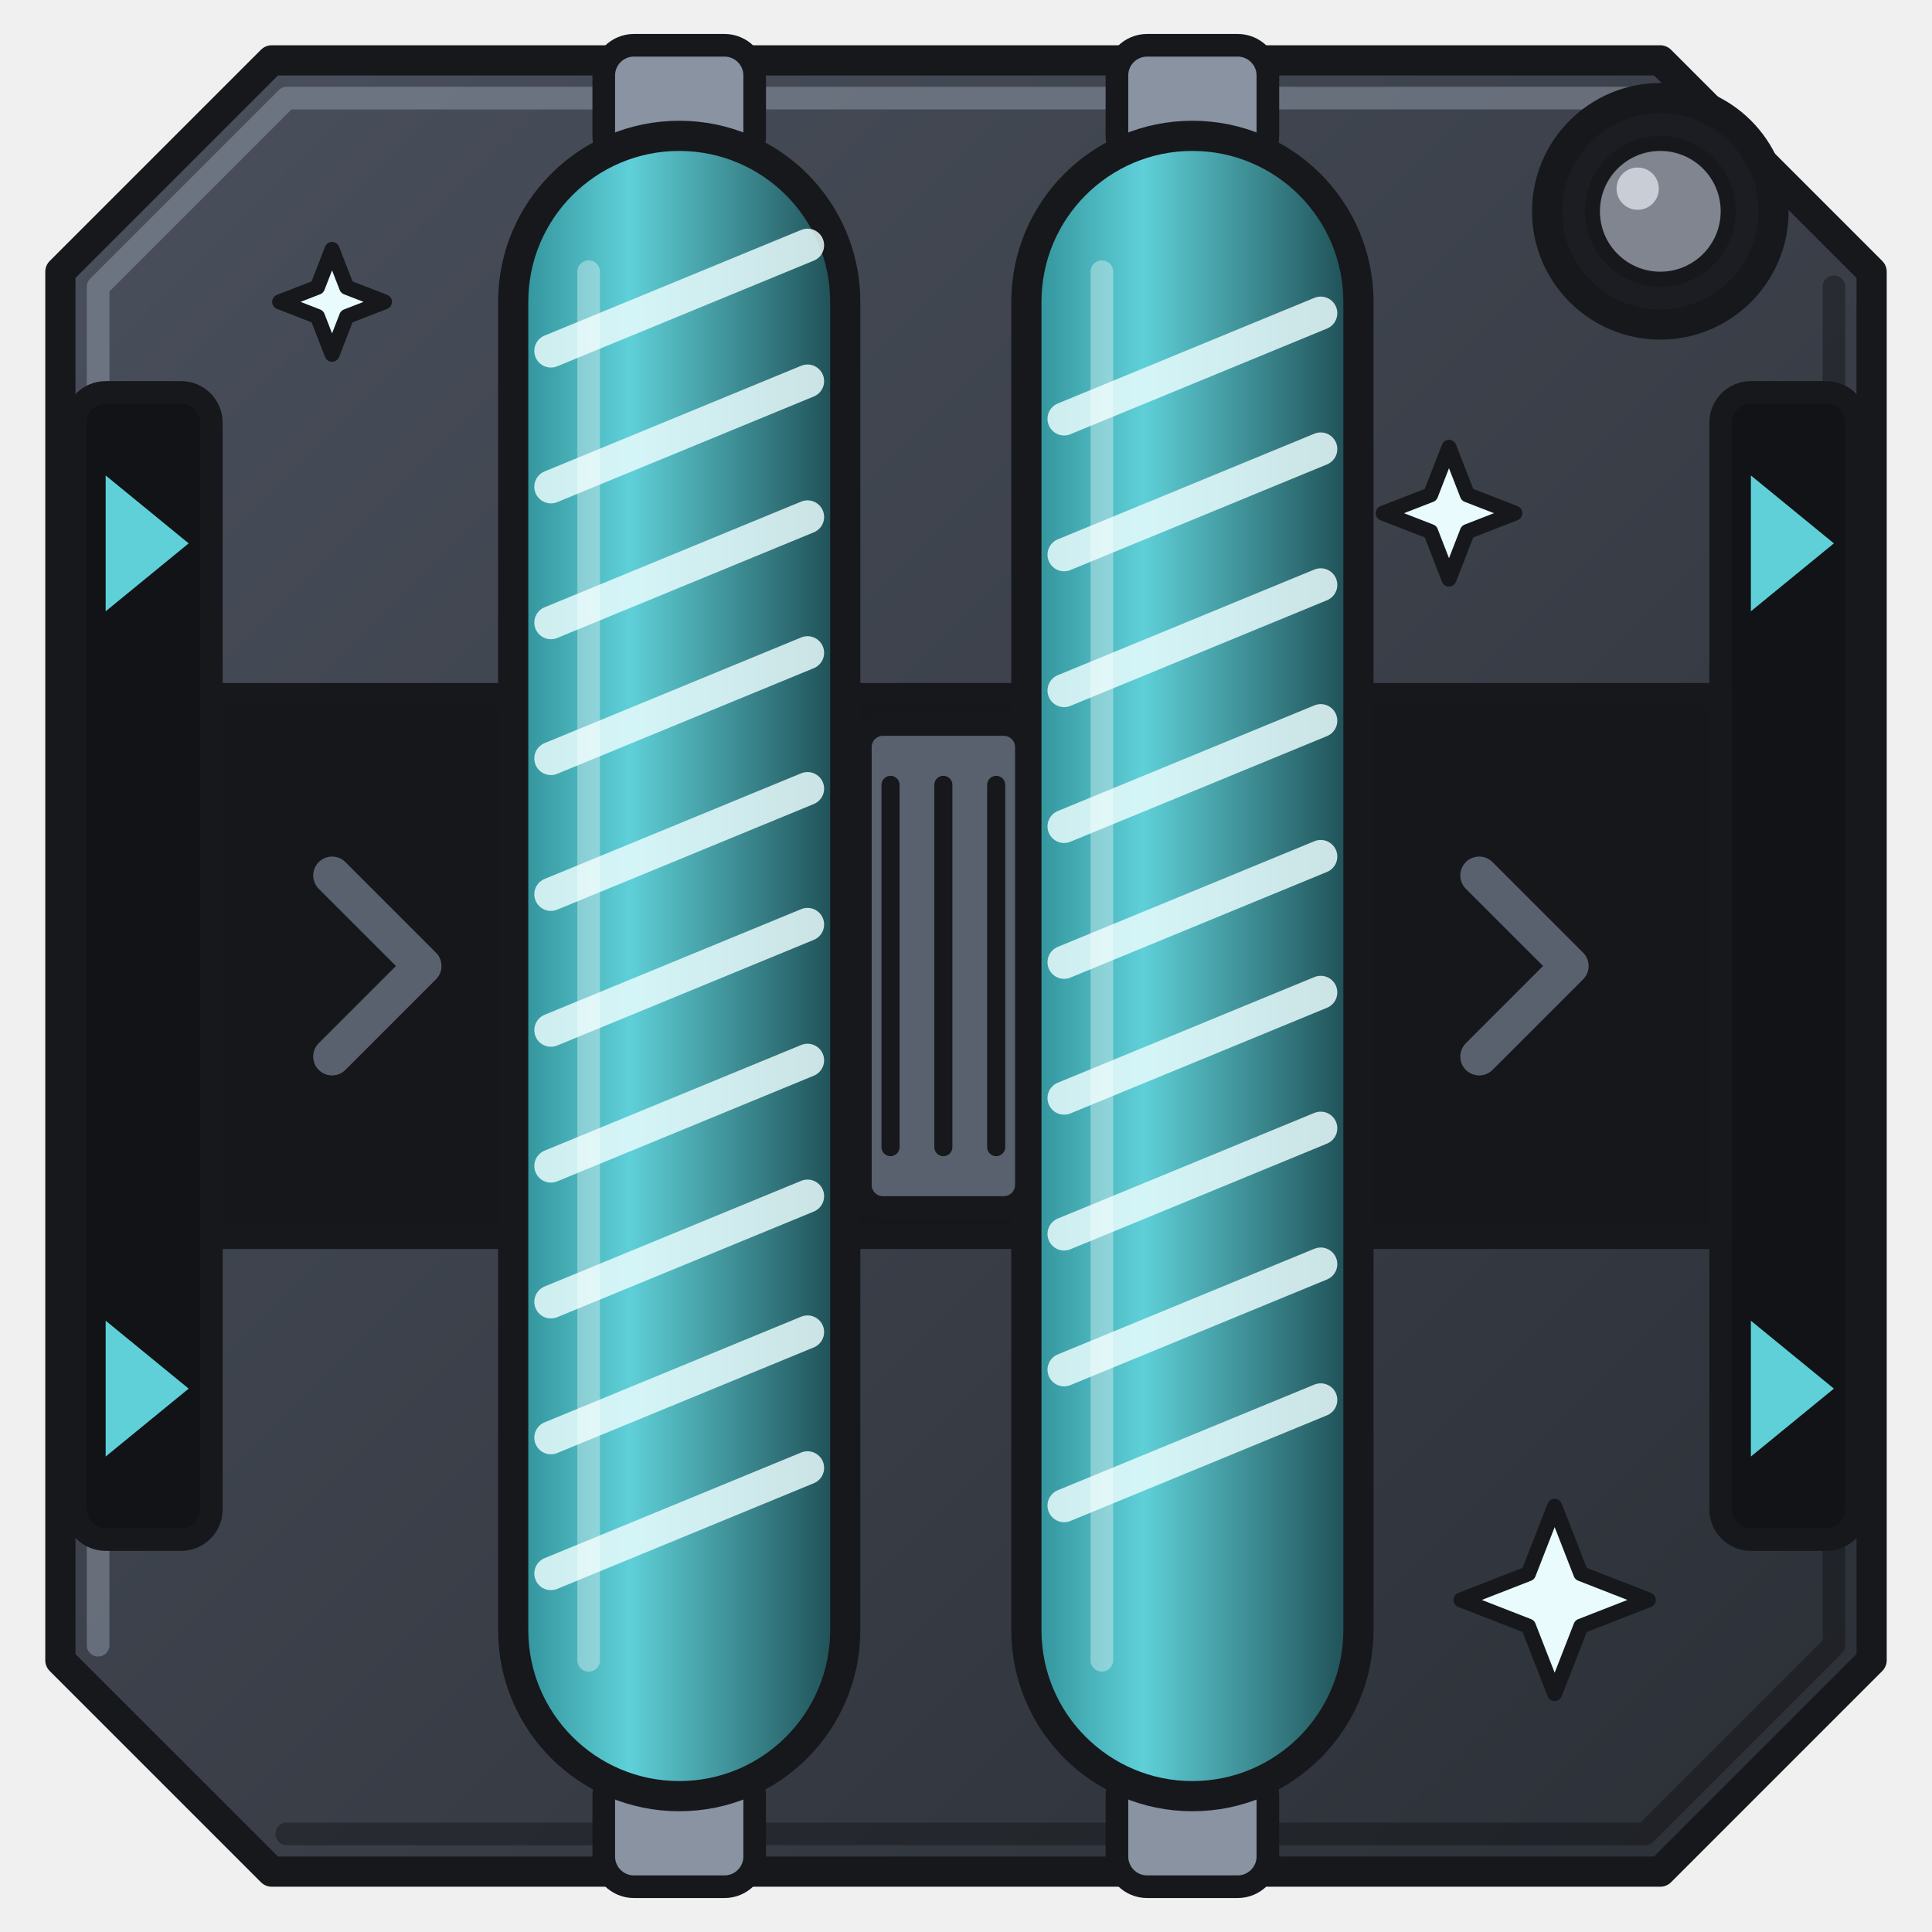
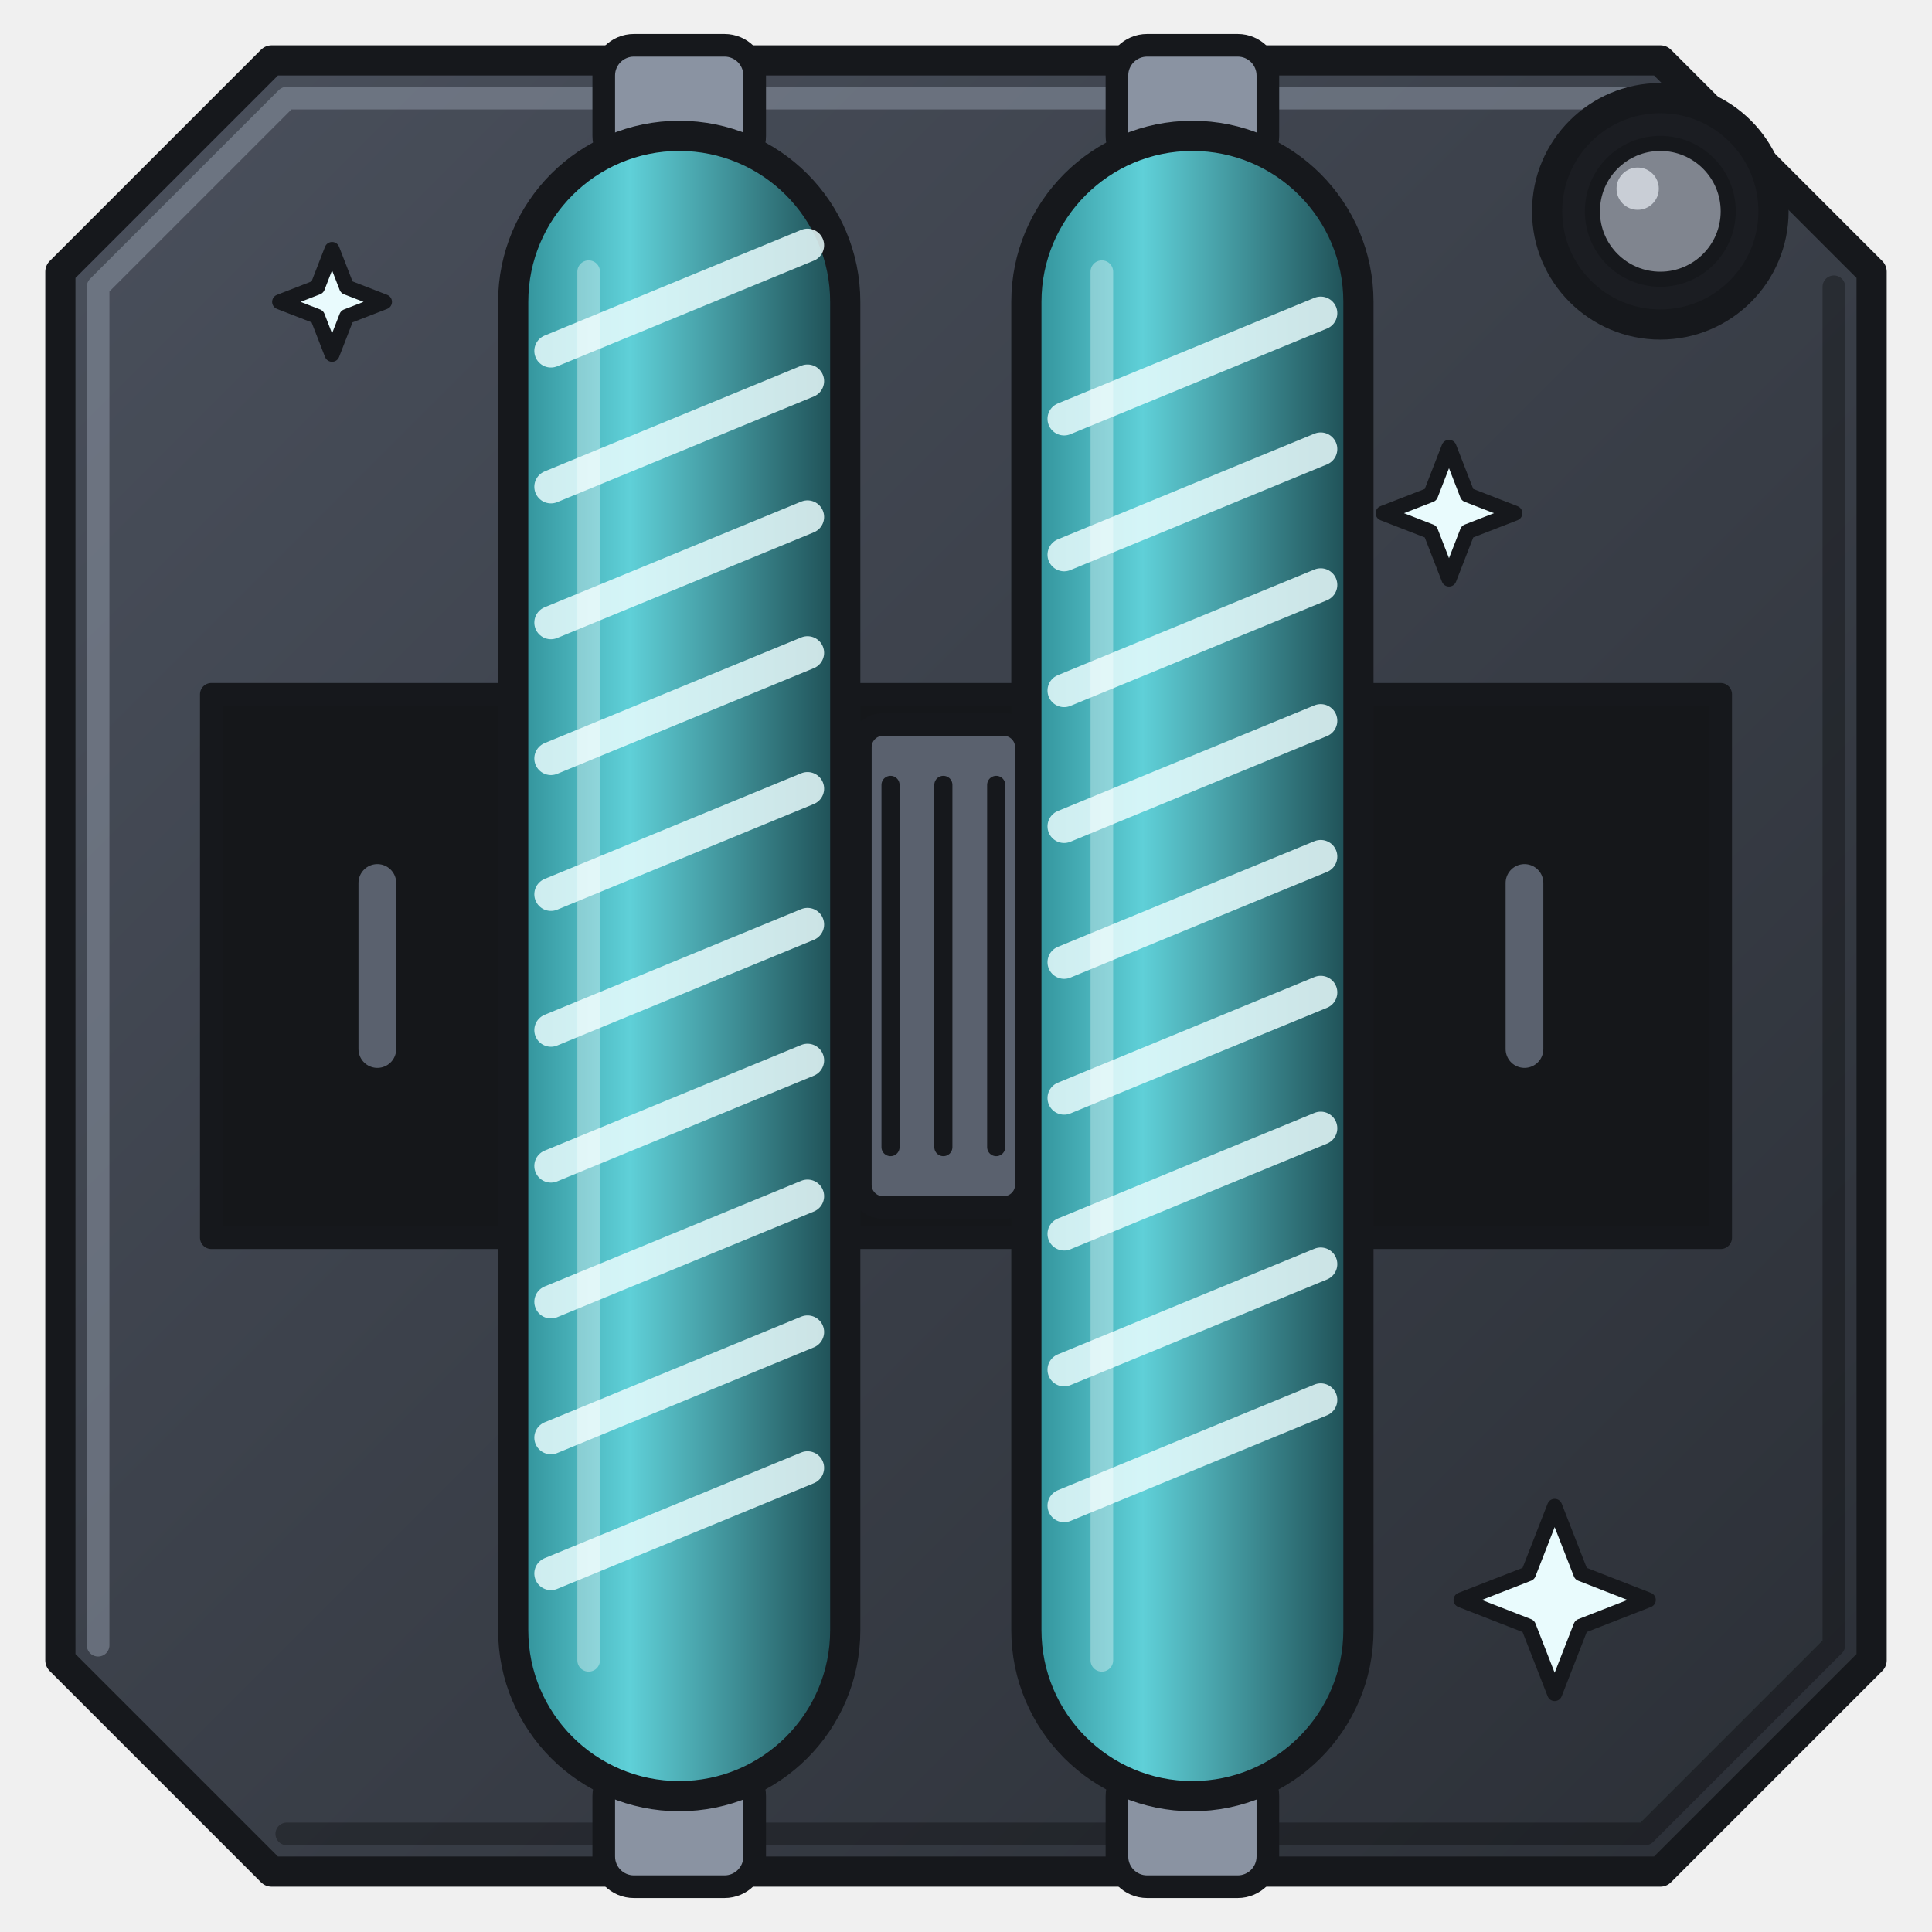
<svg xmlns="http://www.w3.org/2000/svg" width="128" height="128" viewBox="0 0 128 128">
  <defs>
    <linearGradient id="gb" x1="0" y1="0" x2="1" y2="1">
      <stop offset="0" stop-color="#4A505C" />
      <stop offset="1" stop-color="#2B2F36" />
    </linearGradient>
    <linearGradient id="gs" x1="0" y1="0" x2="1" y2="1">
      <stop offset="0" stop-color="#727B8A" />
      <stop offset="1" stop-color="#474D58" />
    </linearGradient>
    <linearGradient id="roll" x1="0" y1="0" x2="1" y2="0">
      <stop offset="0" stop-color="#2F8E96" />
      <stop offset="0.35" stop-color="#5FD0D8" />
      <stop offset="1" stop-color="#1C4A50" />
    </linearGradient>
  </defs>
  <path d="M18,4 L110,4 L124,18 L124,110 L110,124 L18,124 L4,110 L4,18 Z" fill="url(#gb)" stroke="#16181C" stroke-width="2" stroke-linejoin="round" stroke-linecap="round" />
  <path d="M19,6.5 H109 M6.5,19 V109 M19,6.5 L6.5,19" fill="none" stroke="#8A93A2" stroke-width="1.5" stroke-linejoin="round" stroke-linecap="round" opacity="0.55" />
  <path d="M19,121.5 H109 M121.5,19 V109 M109,121.5 L121.5,109" fill="none" stroke="#000000" stroke-width="1.5" stroke-linejoin="round" stroke-linecap="round" opacity="0.3" />
-   <rect x="5" y="26" width="9" height="76" rx="2" fill="#111316" stroke="#16181C" stroke-width="1.5" stroke-linejoin="round" stroke-linecap="round" />
-   <path d="M7,31.5 L12.5,36 L7,40.5 Z" fill="#5FD0D8" />
-   <path d="M7,87.5 L12.5,92 L7,96.5 Z" fill="#5FD0D8" />
-   <rect x="114" y="26" width="9" height="76" rx="2" fill="#111316" stroke="#16181C" stroke-width="1.5" stroke-linejoin="round" stroke-linecap="round" />
-   <path d="M116,31.5 L121.5,36 L116,40.5 Z" fill="#5FD0D8" />
-   <path d="M116,87.5 L121.5,92 L116,96.5 Z" fill="#5FD0D8" />
  <rect x="14" y="46" width="100" height="36" fill="#15171A" stroke="#16181C" stroke-width="1.5" stroke-linejoin="round" stroke-linecap="round" />
-   <path d="M22,58 L28,64 L22,70 M98,58 L104,64 L98,70" fill="none" stroke="#5A616E" stroke-width="2.5" stroke-linejoin="round" stroke-linecap="round" />
+   <path d="M25,58.5 L25,69.5 M101,58.5 L101,69.5" fill="none" stroke="#5A616E" stroke-width="2.5" stroke-linejoin="round" stroke-linecap="round" />
  <rect x="40" y="3" width="10" height="8" rx="2" fill="#8A93A2" stroke="#16181C" stroke-width="1.5" stroke-linejoin="round" stroke-linecap="round" />
  <rect x="40" y="117" width="10" height="8" rx="2" fill="#8A93A2" stroke="#16181C" stroke-width="1.5" stroke-linejoin="round" stroke-linecap="round" />
  <rect x="34" y="9" width="22" height="110" rx="11" fill="url(#roll)" stroke="#16181C" stroke-width="2" stroke-linejoin="round" stroke-linecap="round" />
  <path d="M36.5,23.25 L53.5,16.25 M36.5,32.25 L53.5,25.25 M36.5,41.25 L53.5,34.25 M36.5,50.25 L53.5,43.25 M36.5,59.25 L53.5,52.25 M36.5,68.25 L53.5,61.25 M36.5,77.25 L53.5,70.25 M36.5,86.25 L53.5,79.25 M36.5,95.25 L53.5,88.25 M36.5,104.25 L53.5,97.25 " fill="none" stroke="#E9FBFD" stroke-width="2.2" stroke-linejoin="round" stroke-linecap="round" opacity="0.85" />
  <path d="M39,18 V110" fill="none" stroke="#FFFFFF" stroke-width="1.5" stroke-linejoin="round" stroke-linecap="round" opacity="0.35" />
  <rect x="74" y="3" width="10" height="8" rx="2" fill="#8A93A2" stroke="#16181C" stroke-width="1.5" stroke-linejoin="round" stroke-linecap="round" />
  <rect x="74" y="117" width="10" height="8" rx="2" fill="#8A93A2" stroke="#16181C" stroke-width="1.5" stroke-linejoin="round" stroke-linecap="round" />
  <rect x="68" y="9" width="22" height="110" rx="11" fill="url(#roll)" stroke="#16181C" stroke-width="2" stroke-linejoin="round" stroke-linecap="round" />
  <path d="M70.5,27.75 L87.5,20.75 M70.5,36.75 L87.5,29.75 M70.5,45.75 L87.5,38.75 M70.5,54.75 L87.5,47.75 M70.5,63.75 L87.5,56.75 M70.5,72.75 L87.5,65.75 M70.5,81.75 L87.5,74.75 M70.5,90.75 L87.5,83.75 M70.5,99.75 L87.5,92.75 " fill="none" stroke="#E9FBFD" stroke-width="2.2" stroke-linejoin="round" stroke-linecap="round" opacity="0.85" />
  <path d="M73,18 V110" fill="none" stroke="#FFFFFF" stroke-width="1.5" stroke-linejoin="round" stroke-linecap="round" opacity="0.35" />
  <rect x="57" y="48" width="11" height="32" rx="1.5" fill="#5A616E" stroke="#16181C" stroke-width="1.5" stroke-linejoin="round" stroke-linecap="round" />
  <path d="M59,52 V76 M62.5,52 V76 M66,52 V76 " fill="none" stroke="#16181C" stroke-width="1.2" stroke-linejoin="round" stroke-linecap="round" />
  <path d="M103,99.8 L104.74,104.26 L109.2,106 L104.74,107.74 L103,112.2 L101.26,107.74 L96.8,106 L101.26,104.26 Z" fill="#E9FBFD" stroke="#16181C" stroke-width="1" stroke-linejoin="round" stroke-linecap="round" />
  <path d="M22,16.53 L22.97,19.03 L25.47,20 L22.97,20.97 L22,23.47 L21.03,20.97 L18.53,20 L21.03,19.03 Z" fill="#E9FBFD" stroke="#16181C" stroke-width="1" stroke-linejoin="round" stroke-linecap="round" />
  <path d="M96,29.64 L97.22,32.78 L100.36,34 L97.22,35.22 L96,38.36 L94.78,35.22 L91.64,34 L94.78,32.78 Z" fill="#E9FBFD" stroke="#16181C" stroke-width="1" stroke-linejoin="round" stroke-linecap="round" />
  <circle cx="110" cy="14" r="7.5" fill="#1B1D22" stroke="#16181C" stroke-width="2" stroke-linejoin="round" stroke-linecap="round" />
  <circle cx="110" cy="14" r="4.5" fill="#80858F" stroke="#16181C" stroke-width="1" stroke-linejoin="round" stroke-linecap="round" />
  <circle cx="108.5" cy="12.5" r="1.4" fill="#C9CED6" />
</svg>
